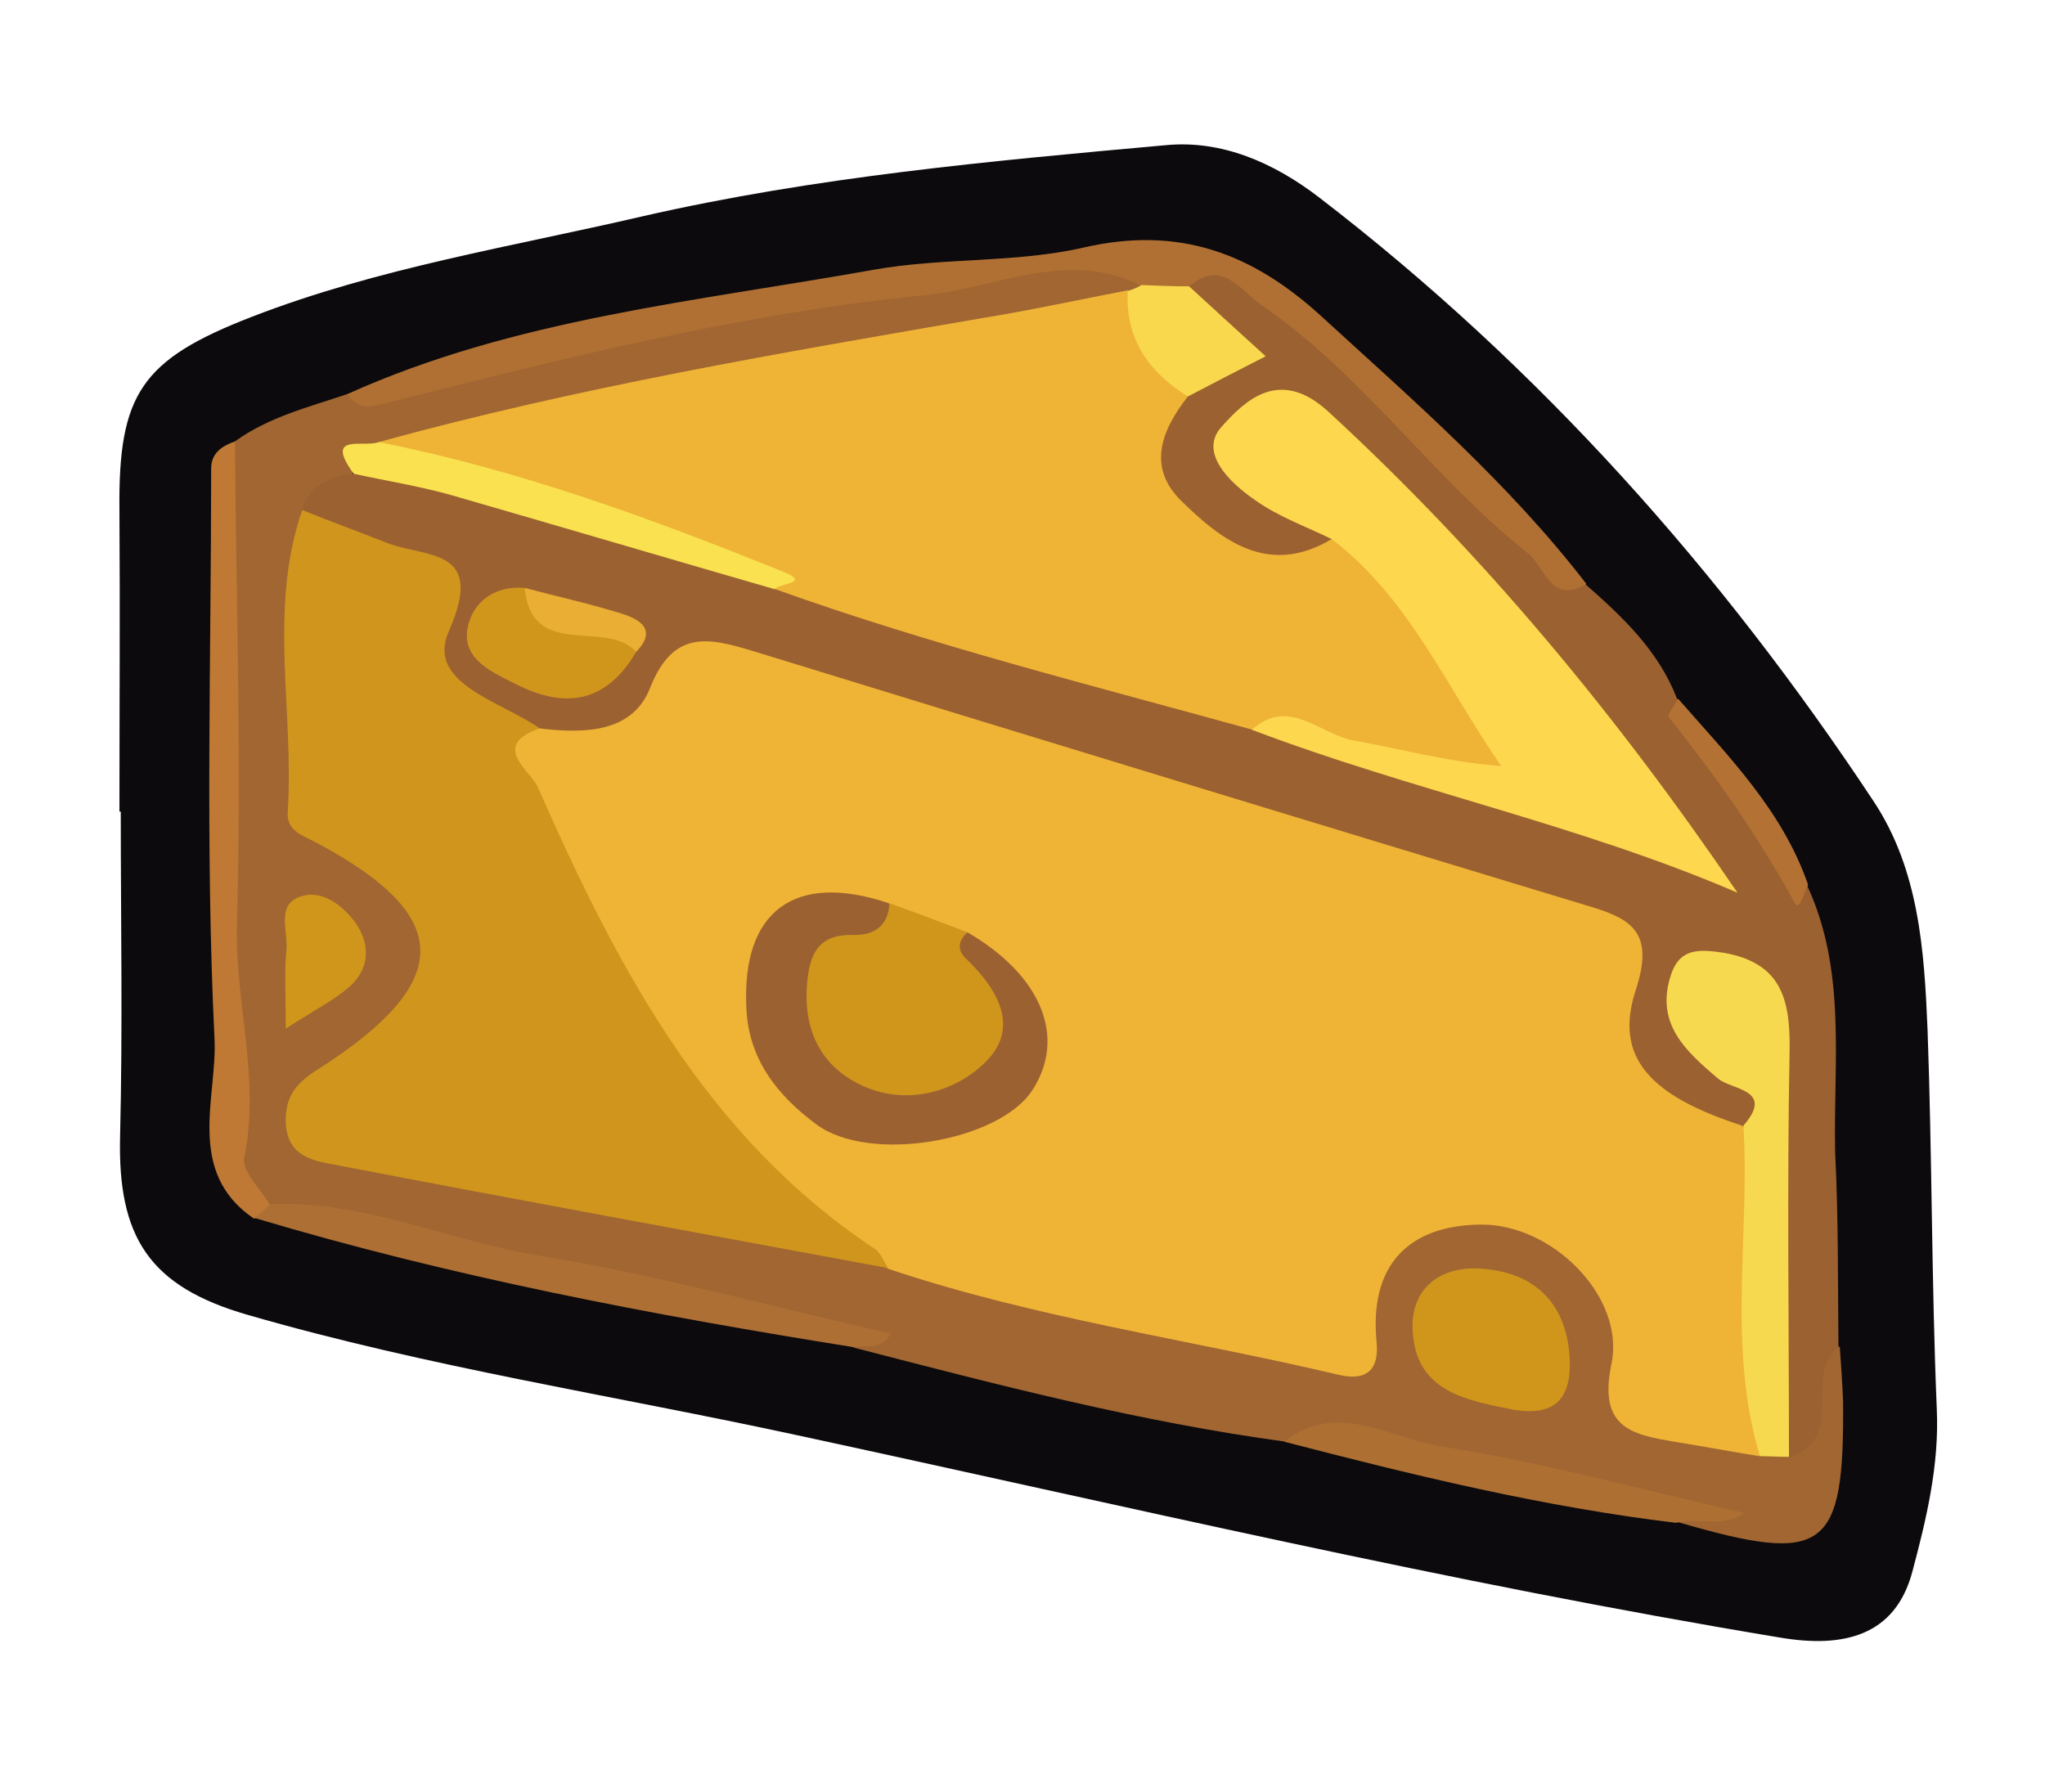
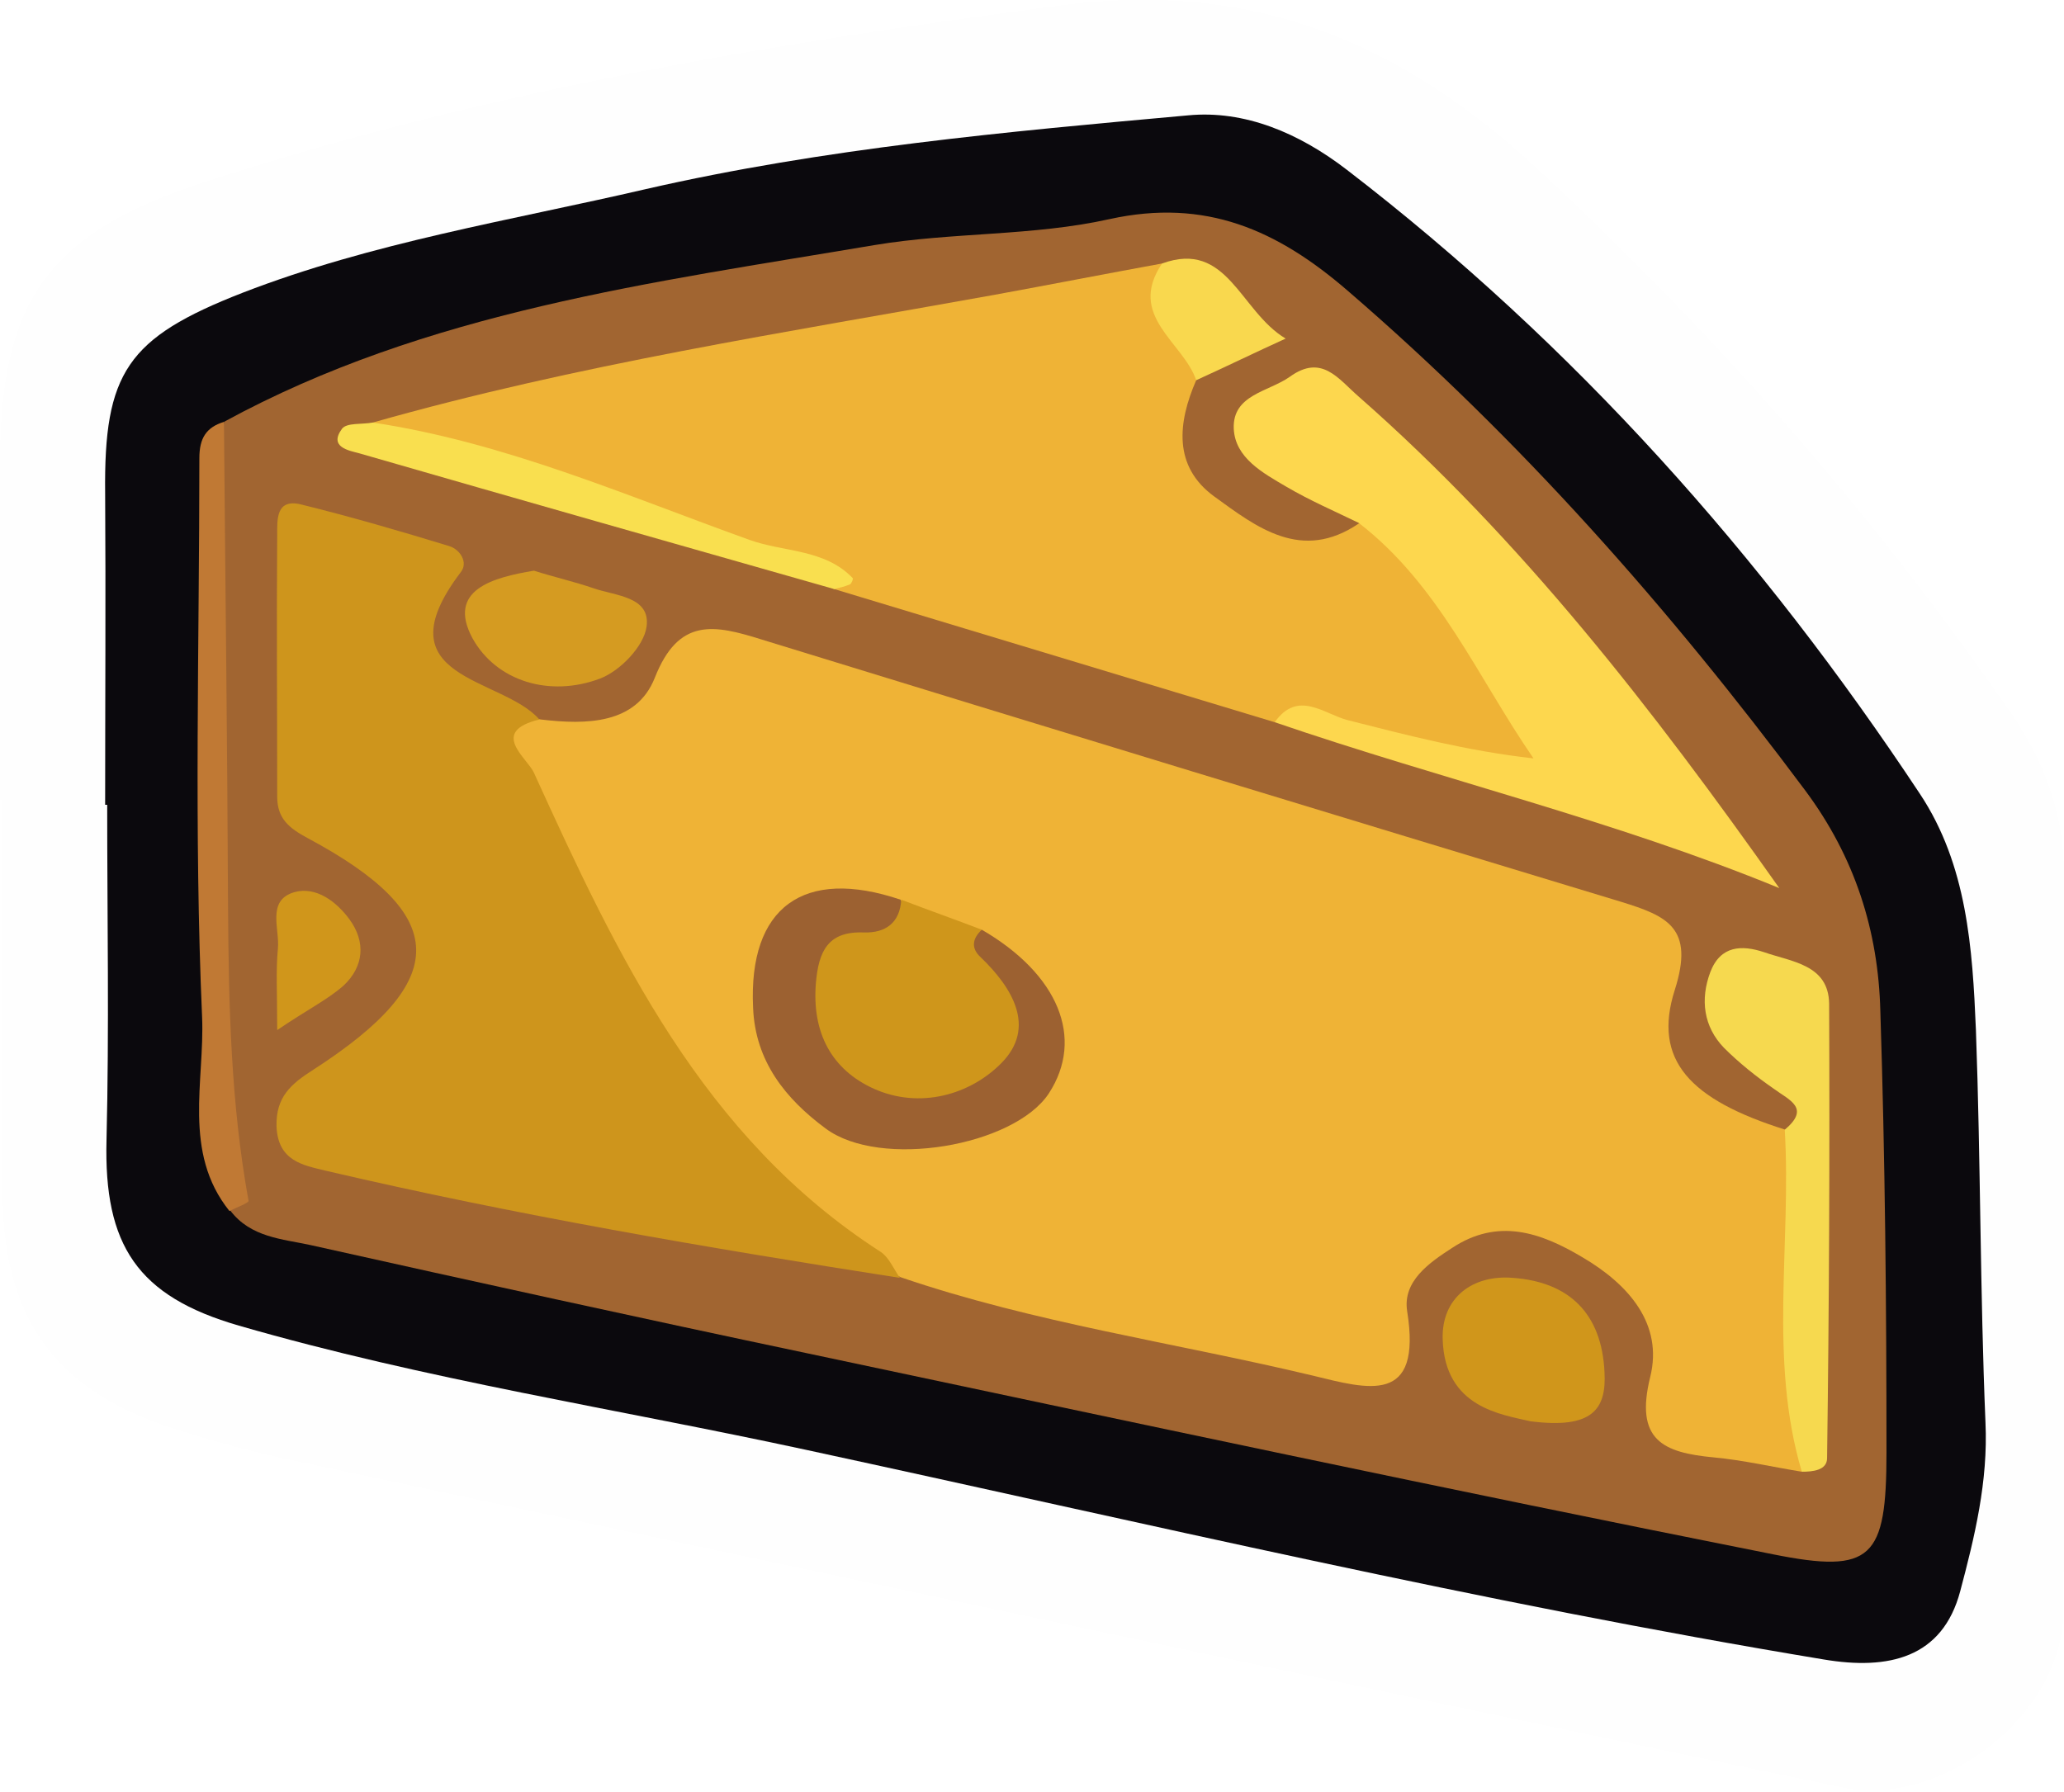
- <svg xmlns="http://www.w3.org/2000/svg" version="1.1" id="Camada_1" x="0px" y="0px" viewBox="0 0 30.99 27.15" style="enable-background:new 0 0 30.99 27.15;" xml:space="preserve">
+ <svg xmlns="http://www.w3.org/2000/svg" version="1.1" id="Camada_1" x="0px" y="0px" viewBox="0 0 30.23 26.24" style="enable-background:new 0 0 30.23 26.24;" xml:space="preserve">
  <style type="text/css">
- 	.st0{fill:#0C0A0D;}
- 	.st1{fill:#A16631;}
- 	.st2{fill:#9C6130;}
- 	.st3{fill:#B07033;}
- 	.st4{fill:#BF7935;}
- 	.st5{fill:#AD6F34;}
- 	.st6{fill:#AE6F33;}
- 	.st7{fill:#B37234;}
- 	.st8{fill:#EFB336;}
- 	.st9{fill:#CF951C;}
- 	.st10{fill:#F6D94F;}
- 	.st11{fill:#D0961B;}
- 	.st12{fill:#F9E150;}
- 	.st13{fill:#F9D84E;}
- 	.st14{fill:#FDD74E;}
- 	.st15{fill:#D0961C;}
- 	.st16{fill:#E9AE33;}
- 	.st17{fill:#9C6131;}
- 	.st18{fill:#CF961B;}
+ 	.st0{fill:#FEFEFE;}
+ 	.st1{fill:#0B090D;}
+ 	.st2{fill:#A16531;}
+ 	.st3{fill:#C07934;}
+ 	.st4{fill:#EFB336;}
+ 	.st5{fill:#CE951C;}
+ 	.st6{fill:#FDD74E;}
+ 	.st7{fill:#F6D94F;}
+ 	.st8{fill:#D0961B;}
+ 	.st9{fill:#F9DF4F;}
+ 	.st10{fill:#D59B21;}
+ 	.st11{fill:#F9D84E;}
+ 	.st12{fill:#9C6131;}
+ 	.st13{fill:#CF961B;}
</style>
  <g>
-     <path class="st0" d="M1.81,12.3c0-1.52,0.01-3.04,0-4.56C1.79,5.97,2.14,5.45,3.82,4.8c1.91-0.74,3.93-1.06,5.91-1.52   c2.62-0.6,5.28-0.84,7.94-1.08c0.84-0.08,1.63,0.26,2.33,0.8c3.33,2.56,6.08,5.65,8.39,9.14c0.69,1.04,0.77,2.26,0.82,3.46   c0.07,1.92,0.06,3.84,0.14,5.75c0.04,0.86-0.16,1.68-0.37,2.47c-0.26,0.98-1.05,1.16-2,1c-5.01-0.83-9.95-2-14.91-3.07   c-2.77-0.6-5.58-1.03-8.31-1.82c-1.5-0.43-1.98-1.18-1.94-2.72c0.04-1.63,0.01-3.27,0.01-4.91C1.83,12.3,1.82,12.3,1.81,12.3z" />
-     <path class="st1" d="M3.56,6.69c0.51-0.37,1.12-0.52,1.71-0.72c2.32-0.54,4.63-1.08,6.98-1.5c1.49-0.27,3-0.35,4.5-0.55   c0.26-0.03,0.47,0.04,0.6,0.29c-0.01,0.14-0.07,0.26-0.18,0.35c-0.29,0.24-0.64,0.32-0.99,0.37C12.79,5.46,9.44,6.19,6.08,6.86   C5.81,6.97,5.37,6.79,5.32,7.3C5.11,7.54,4.85,7.74,4.73,8.05c-0.11,0.8-0.02,1.6-0.07,2.4c-0.07,1.09,0.07,1.96,1.17,2.62   c0.97,0.58,0.95,1.73,0.19,2.6c-0.21,0.24-0.48,0.42-0.71,0.64c-0.65,0.59-0.6,0.86,0.24,1.11c1.26,0.38,2.58,0.52,3.88,0.77   c1.33,0.26,2.67,0.5,4,0.75c2,0.52,4.02,0.96,6.05,1.36c0.45,0.09,0.99,0.29,1.12-0.45c0.17-1.01,0.78-1.55,1.79-1.58   c0.96-0.03,2.2,0.83,2.27,1.78c0.1,1.25,0.79,1.61,1.84,1.7c0.16,0,0.33,0,0.49-0.04c0.61-0.22,0.06-1.23,0.89-1.3   c0.02,0.28,0.04,0.56,0.05,0.83c0.02,2.27-0.27,2.48-2.5,1.83c0.36-0.24,0.73-0.16,0.86-0.12c-2.17,0.02-4.4-1.11-6.81-1.1   c-2.21-0.3-4.36-0.86-6.52-1.42c-1.63-0.74-3.43-0.77-5.13-1.22c-1.29-0.34-2.62-0.53-3.88-0.98c-0.84-0.64-0.4-1.62-0.44-2.35   C3.33,12.83,3.2,9.75,3.56,6.69z" />
-     <path class="st2" d="M27.86,20.42c-0.55,0.42,0.14,1.41-0.76,1.67c-0.6-1.58-0.2-3.21-0.25-4.81c-0.02-0.63,0-1.27-0.18-1.87   c-0.09-0.33-0.4-0.58-0.73-0.41c-0.43,0.22-0.08,0.52,0.05,0.78c0.23,0.45,1.17,0.64,0.51,1.41c-1.33-0.05-2.03-0.65-2.02-1.94   c0.01-0.8-0.31-1.13-1.01-1.36c-3.93-1.31-7.93-2.4-11.9-3.62c-0.63-0.19-1.15-0.16-1.58,0.42c-0.41,0.56-1.01,0.75-1.7,0.59   c-1.01-0.31-1.88-0.75-1.75-2.04C6.59,8.74,6.19,8.7,5.87,8.54c-0.46-0.23-1.16-0.09-1.3-0.82C4.7,7.36,5,7.22,5.36,7.18   c0.5-0.39,0.99-0.12,1.48,0.01c1.65,0.44,3.27,1.02,4.91,1.48c2.36,0.75,4.76,1.34,7.11,2.09c2.24,0.82,4.61,1.29,6.91,2.35   c-1.65-2.29-3.41-4.33-5.38-6.19c-0.23-0.22-0.47-0.44-0.79-0.53c-0.29-0.07-0.58-0.03-0.73,0.26c-0.14,0.27,0.11,0.42,0.26,0.6   c0.33,0.4,1.16,0.29,1.1,1.09c-0.87,0.46-1.74,0.32-2.42-0.4c-0.56-0.59-0.68-1.23-0.11-1.9c0.3-0.3,0.63-0.55,1.08-0.57   c-0.18-0.46-0.84-0.57-0.89-1.15c0.38-0.74,0.82-0.22,1.14,0.01c1.43,1.01,2.6,2.31,3.84,3.53c0.36,0.36,0.62,0.83,1.15,0.99   c0.57,0.5,1.11,1.01,1.39,1.73c0.55,1.02,1.27,1.91,1.97,2.83c0.61,1.3,0.4,2.69,0.43,4.06C27.86,18.45,27.85,19.43,27.86,20.42z" />
-     <path class="st3" d="M24.04,8.85c-0.54,0.32-0.63-0.26-0.88-0.46c-1.45-1.15-2.51-2.72-4.05-3.77c-0.31-0.22-0.6-0.71-1.1-0.27   c-0.25,0.2-0.49,0.2-0.72-0.02c-1.1-0.56-2.18,0.03-3.24,0.14C11.28,4.74,8.58,5.42,5.89,6.1C5.64,6.16,5.43,6.24,5.27,5.97   c2.53-1.14,5.28-1.4,7.96-1.88c1.05-0.19,2.16-0.1,3.2-0.34c1.44-0.33,2.55,0.09,3.59,1.04C21.43,6.08,22.87,7.33,24.04,8.85z" />
-     <path class="st4" d="M3.56,6.69c0.02,2.44,0.1,4.89,0.03,7.33c-0.03,1.18,0.36,2.34,0.11,3.53c-0.04,0.2,0.25,0.47,0.39,0.71   c-0.05,0.1-0.13,0.17-0.24,0.21c-1.05-0.71-0.55-1.86-0.6-2.74C3.11,12.85,3.2,9.98,3.2,7.1C3.2,6.87,3.36,6.76,3.56,6.69z" />
-     <path class="st5" d="M3.86,18.46c0.08-0.07,0.16-0.14,0.24-0.21c1.42-0.06,2.71,0.56,4.07,0.78c1.79,0.29,3.54,0.78,5.33,1.18   c-0.15,0.27-0.37,0.16-0.55,0.21C9.88,19.93,6.83,19.35,3.86,18.46z" />
-     <path class="st6" d="M19.46,21.85c0.8-0.63,1.61-0.05,2.37,0.07c1.54,0.24,3.06,0.66,4.6,1.01c-0.32,0.24-0.7,0.06-1.03,0.15   C23.39,22.84,21.42,22.36,19.46,21.85z" />
-     <path class="st7" d="M27.4,13.41c-0.06,0.11-0.13,0.41-0.2,0.28c-0.55-1.01-1.2-1.93-1.91-2.82c-0.03-0.03,0.09-0.19,0.14-0.28   C26.19,11.46,27.01,12.28,27.4,13.41z" />
-     <path class="st8" d="M8.18,11.04c0.67,0.08,1.4,0.07,1.67-0.61c0.35-0.89,0.88-0.77,1.57-0.56c4.19,1.29,8.39,2.57,12.58,3.84   c0.68,0.2,1.09,0.37,0.79,1.29c-0.34,1.03,0.22,1.61,1.61,2.06c0.45,0.45,0.37,1.04,0.35,1.58c-0.05,1.14,0.17,2.3-0.09,3.43   c-0.43-0.07-0.86-0.15-1.29-0.22c-0.66-0.11-1.15-0.22-0.95-1.18c0.21-1.01-0.89-2.12-1.98-2.11c-1.09,0.01-1.69,0.61-1.58,1.77   c0.04,0.39-0.11,0.61-0.56,0.51c-2.28-0.54-4.61-0.86-6.84-1.61c-1.79-0.93-3.1-2.34-4.04-4.09c-0.58-1.09-1.16-2.18-1.63-3.32   C7.65,11.49,7.26,10.87,8.18,11.04z" />
-     <path class="st8" d="M18,6.01c-0.4,0.51-0.62,1.07-0.1,1.58c0.62,0.61,1.33,1.15,2.28,0.58c0.54-0.13,0.8,0.28,1.06,0.61   c0.46,0.6,0.89,1.23,1.33,1.85c0.22,0.32,0.54,0.68,0.27,1.08c-0.27,0.39-0.67,0.08-1,0.04c-0.98-0.12-1.84-0.72-2.86-0.69   c-2.42-0.67-4.86-1.28-7.23-2.13C10.37,8.16,8.83,7.87,7.36,7.4C6.81,7.22,6.19,7.14,5.74,6.7c3.01-0.83,6.08-1.35,9.15-1.88   c0.74-0.12,1.47-0.28,2.2-0.42C17.43,4.91,17.78,5.42,18,6.01z" />
-     <path class="st9" d="M8.18,11.04c-0.76,0.26-0.14,0.64-0.03,0.89c1.19,2.7,2.54,5.3,5.11,7c0.09,0.06,0.13,0.19,0.2,0.29   c-2.8-0.52-5.6-1.03-8.4-1.57c-0.33-0.06-0.71-0.13-0.73-0.64c-0.01-0.43,0.19-0.62,0.53-0.83c2.03-1.31,2.01-2.3-0.05-3.4   c-0.22-0.12-0.47-0.18-0.45-0.47c0.1-1.53-0.3-3.08,0.22-4.58C5,7.9,5.44,8.06,5.87,8.23c0.59,0.23,1.5,0.06,0.93,1.34   C6.45,10.36,7.6,10.63,8.18,11.04z" />
-     <path class="st10" d="M26.67,22.07c-0.5-1.65-0.15-3.34-0.25-5.01c0.48-0.55-0.18-0.54-0.38-0.71c-0.51-0.43-0.97-0.85-0.71-1.6   c0.14-0.39,0.44-0.36,0.79-0.31c0.85,0.15,1.01,0.67,1,1.46c-0.04,2.06-0.01,4.12-0.01,6.18C26.95,22.08,26.81,22.07,26.67,22.07z" />
-     <path class="st11" d="M22.96,21.37c-0.69-0.14-1.48-0.25-1.55-1.16c-0.06-0.68,0.42-1.04,1.07-0.98c0.81,0.07,1.28,0.55,1.31,1.41   C23.8,21.21,23.55,21.46,22.96,21.37z" />
-     <path class="st12" d="M5.74,6.7c2.12,0.42,4.14,1.16,6.14,1.97c0.42,0.17-0.08,0.17-0.14,0.26c-1.63-0.47-3.25-0.95-4.88-1.42   c-0.49-0.14-1-0.22-1.5-0.33C4.9,6.55,5.52,6.79,5.74,6.7z" />
-     <path class="st13" d="M18,6.01c-0.59-0.37-0.95-0.87-0.91-1.6c0.07-0.02,0.14-0.05,0.21-0.09c0.24,0.01,0.48,0.02,0.72,0.02   c0.36,0.33,0.73,0.67,1.16,1.06C18.73,5.63,18.36,5.82,18,6.01z" />
-     <path class="st11" d="M4.33,15.59c0-0.56-0.02-0.88,0.01-1.19c0.03-0.29-0.17-0.71,0.24-0.82c0.32-0.09,0.62,0.15,0.81,0.41   c0.23,0.33,0.21,0.7-0.1,0.97C5.06,15.16,4.78,15.3,4.33,15.59z" />
-     <path class="st14" d="M18.97,11.06c0.56-0.5,1.02,0.06,1.53,0.16c0.73,0.13,1.44,0.33,2.25,0.39c-0.83-1.19-1.39-2.54-2.57-3.44   c-0.39-0.19-0.81-0.34-1.16-0.59c-0.38-0.26-0.86-0.72-0.51-1.11c0.35-0.39,0.87-0.91,1.61-0.24c2.36,2.17,4.38,4.61,6.21,7.3   C23.94,12.5,21.39,11.98,18.97,11.06z" />
-     <path class="st15" d="M9.64,9.88c-0.45,0.77-1.07,0.87-1.82,0.49c-0.36-0.18-0.8-0.37-0.74-0.82c0.06-0.4,0.39-0.68,0.87-0.64   C8.28,9.64,9.35,9.08,9.64,9.88z" />
-     <path class="st16" d="M9.64,9.88c-0.46-0.51-1.58,0.14-1.69-0.97C8.44,9.04,8.94,9.15,9.42,9.3C9.71,9.39,9.96,9.55,9.64,9.88z" />
-     <path class="st17" d="M14.66,14.13c1.12,0.65,1.51,1.59,0.98,2.4c-0.51,0.77-2.47,1.11-3.27,0.51c-0.58-0.43-1.03-0.98-1.06-1.77   c-0.07-1.47,0.74-2.06,2.16-1.58c0.27,0.5-0.15,0.61-0.45,0.78c-0.55,0.31-0.53,0.76-0.26,1.22c0.34,0.58,0.88,0.64,1.46,0.42   c0.59-0.23,0.59-0.64,0.39-1.17C14.52,14.69,14.03,14.34,14.66,14.13z" />
-     <path class="st18" d="M14.66,14.13c-0.14,0.13-0.16,0.27-0.02,0.4c0.47,0.45,0.82,1.03,0.31,1.55c-0.46,0.47-1.2,0.68-1.87,0.38   c-0.62-0.28-0.91-0.82-0.85-1.55c0.04-0.47,0.18-0.75,0.7-0.74c0.32,0.01,0.53-0.14,0.55-0.48C13.87,13.83,14.27,13.98,14.66,14.13   z" />
+     <path class="st0" d="M0,11.72c0-1.64,0-3.28,0-4.92c0-2.37,0.68-3.38,2.99-4.13c4.08-1.33,8.28-2.03,12.54-2.59   c2.8-0.37,4.95,0.52,6.95,2.36c2.63,2.43,4.96,5.09,6.99,8.03c0.49,0.72,0.76,1.48,0.76,2.35c0,3.6,0.02,7.2-0.01,10.8   c-0.01,1.5-1.78,2.88-3.26,2.56C19.41,24.61,11.86,23,4.32,21.4c-0.59-0.12-1.17-0.28-1.74-0.46C0.88,20.4,0.08,19.4,0.04,17.6   C0,15.64,0.03,13.68,0.03,11.72C0.02,11.72,0.01,11.72,0,11.72z" />
+     <path class="st1" d="M1.54,11.79c0-1.52,0.01-3.04,0-4.56C1.52,5.46,1.86,4.95,3.55,4.29c1.91-0.74,3.93-1.06,5.91-1.52   c2.62-0.6,5.28-0.84,7.94-1.08c0.83-0.08,1.63,0.26,2.33,0.8c3.33,2.56,6.08,5.65,8.39,9.14c0.69,1.04,0.77,2.26,0.82,3.46   c0.07,1.92,0.06,3.83,0.14,5.75c0.04,0.86-0.16,1.68-0.37,2.47c-0.26,0.98-1.05,1.16-2,1c-5.01-0.83-9.95-2-14.9-3.07   c-2.77-0.6-5.58-1.03-8.31-1.82c-1.49-0.43-1.98-1.18-1.94-2.72c0.04-1.63,0.01-3.27,0.01-4.91C1.55,11.79,1.55,11.79,1.54,11.79z" />
+     <path class="st2" d="M3.28,6.18c2.97-1.62,6.27-2.04,9.53-2.59c1.14-0.19,2.32-0.13,3.44-0.38c1.41-0.31,2.46,0.16,3.49,1.05   c2.53,2.18,4.71,4.65,6.7,7.32c0.73,0.98,1.07,2.06,1.1,3.23c0.07,2.16,0.09,4.31,0.09,6.47c0,1.55-0.21,1.78-1.66,1.49   c-4.73-0.94-9.45-1.95-14.17-2.95c-2.42-0.51-4.83-1.04-7.25-1.58c-0.41-0.09-0.88-0.11-1.18-0.51C3.03,13.89,2.94,10.04,3.28,6.18   z" />
+     <path class="st3" d="M3.28,6.18c0.02,2.37,0.05,4.74,0.06,7.11c0.01,1.44,0.04,2.87,0.3,4.3c0.01,0.03-0.18,0.1-0.28,0.15   c-0.69-0.86-0.36-1.91-0.4-2.84c-0.12-2.72-0.04-5.46-0.04-8.19C2.92,6.42,3.02,6.26,3.28,6.18z" />
+     <path class="st4" d="M26.39,21.56c-0.43-0.07-0.86-0.17-1.29-0.21c-0.74-0.07-1.16-0.25-0.93-1.18c0.19-0.77-0.31-1.35-0.99-1.75   c-0.62-0.37-1.24-0.58-1.91-0.14c-0.34,0.22-0.73,0.49-0.66,0.93c0.22,1.38-0.57,1.14-1.39,0.94c-2.01-0.48-4.07-0.77-6.03-1.44   c-1.79-0.93-3.1-2.34-4.04-4.09c-0.58-1.09-1.16-2.18-1.63-3.32c-0.13-0.31-0.54-0.94,0.4-0.76c0.67,0.08,1.4,0.07,1.67-0.61   c0.35-0.89,0.87-0.78,1.57-0.56c4.19,1.29,8.39,2.57,12.58,3.84c0.68,0.21,1.08,0.38,0.79,1.29c-0.33,1.03,0.22,1.61,1.62,2.05   c0.45,0.45,0.37,1.04,0.35,1.58C26.43,19.27,26.65,20.42,26.39,21.56z" />
+     <path class="st4" d="M18.67,10.58c-2.15-0.65-4.3-1.3-6.45-1.95c-1.63-0.82-3.42-1.18-5.13-1.78C6.54,6.66,5.91,6.64,5.46,6.19   c2.99-0.85,6.05-1.32,9.1-1.87c0.82-0.15,1.64-0.31,2.46-0.46c0.07,0.6,0.63,1.05,0.5,1.71c-0.27,0.62-0.34,1.26,0.26,1.7   c0.62,0.45,1.28,0.97,2.12,0.4c0.54-0.12,0.8,0.28,1.06,0.62c0.46,0.6,0.89,1.23,1.33,1.85c0.22,0.32,0.54,0.68,0.27,1.08   c-0.27,0.39-0.67,0.08-1,0.03C20.58,11.12,19.7,10.52,18.67,10.58z" />
+     <path class="st5" d="M7.9,10.54c-0.74,0.18-0.18,0.56-0.08,0.78c1.22,2.68,2.47,5.34,5.08,7.02c0.12,0.08,0.19,0.25,0.28,0.38   c-2.82-0.44-5.63-0.92-8.41-1.57c-0.33-0.08-0.7-0.14-0.72-0.65c-0.01-0.43,0.21-0.62,0.54-0.83c2.03-1.31,2.01-2.27-0.08-3.39   c-0.28-0.15-0.45-0.29-0.45-0.61c0-1.28-0.01-2.55,0-3.83c0-0.23-0.02-0.54,0.35-0.45C5.14,7.57,5.86,7.78,6.58,8   c0.16,0.05,0.28,0.24,0.17,0.38C5.55,9.96,7.35,9.91,7.9,10.54z" />
+     <path class="st6" d="M18.67,10.58c0.34-0.48,0.72-0.12,1.07-0.03c0.87,0.22,1.74,0.45,2.72,0.56c-0.82-1.19-1.38-2.54-2.56-3.45   c-0.35-0.17-0.72-0.33-1.06-0.53c-0.34-0.2-0.75-0.42-0.77-0.85c-0.02-0.5,0.51-0.54,0.82-0.76c0.47-0.34,0.71,0.03,1.01,0.29   c2.38,2.09,4.31,4.58,6.16,7.2C23.65,12.02,21.12,11.42,18.67,10.58z" />
+     <path class="st7" d="M26.39,21.56c-0.49-1.65-0.15-3.34-0.25-5.01c0.38-0.32,0.07-0.43-0.16-0.6c-0.26-0.18-0.51-0.38-0.73-0.6   c-0.3-0.31-0.35-0.71-0.2-1.11c0.15-0.39,0.46-0.4,0.79-0.29c0.4,0.14,0.94,0.18,0.95,0.75c0.01,2.22,0,4.44-0.03,6.66   C26.76,21.54,26.55,21.56,26.39,21.56z" />
+     <path class="st8" d="M22.41,20.82c-0.42-0.1-1.25-0.2-1.28-1.2c-0.02-0.61,0.44-0.95,1.03-0.9c0.82,0.06,1.3,0.52,1.34,1.38   C23.53,20.64,23.33,20.94,22.41,20.82z" />
+     <path class="st9" d="M5.46,6.19c1.93,0.29,3.71,1.07,5.52,1.72c0.5,0.18,1.1,0.13,1.51,0.56c0.01,0.01-0.02,0.08-0.04,0.09   c-0.07,0.03-0.15,0.05-0.23,0.07C9.9,7.97,7.58,7.31,5.26,6.64C5.11,6.6,4.81,6.55,5.01,6.28C5.08,6.19,5.3,6.22,5.46,6.19z" />
+     <path class="st10" d="M7.82,8.36C8.1,8.45,8.41,8.52,8.7,8.62c0.32,0.11,0.83,0.12,0.77,0.56C9.43,9.47,9.08,9.83,8.79,9.94   c-0.74,0.28-1.52,0.04-1.87-0.59C6.54,8.64,7.22,8.46,7.82,8.36z" />
+     <path class="st11" d="M17.52,5.57c-0.19-0.56-1.02-0.94-0.5-1.71c0.96-0.35,1.14,0.7,1.81,1.1C18.39,5.16,17.96,5.37,17.52,5.57z" />
+     <path class="st8" d="M4.06,15.09c0-0.56-0.02-0.88,0.01-1.19c0.03-0.29-0.17-0.71,0.24-0.83c0.32-0.09,0.62,0.14,0.81,0.4   c0.24,0.33,0.21,0.69-0.09,0.97C4.79,14.65,4.5,14.79,4.06,15.09z" />
+     <path class="st12" d="M14.38,13.62c1.12,0.65,1.51,1.59,0.98,2.4c-0.51,0.77-2.47,1.11-3.27,0.51c-0.58-0.43-1.03-0.98-1.06-1.77   c-0.07-1.47,0.74-2.06,2.16-1.58c0.27,0.5-0.15,0.61-0.45,0.78c-0.55,0.31-0.53,0.76-0.26,1.22c0.34,0.58,0.88,0.64,1.46,0.42   c0.59-0.23,0.59-0.64,0.39-1.17C14.24,14.18,13.76,13.84,14.38,13.62z" />
+     <path class="st13" d="M14.38,13.62c-0.14,0.13-0.16,0.27-0.02,0.4c0.47,0.45,0.82,1.03,0.31,1.55c-0.46,0.47-1.2,0.68-1.87,0.38   c-0.62-0.28-0.91-0.82-0.85-1.55c0.04-0.47,0.18-0.76,0.7-0.74c0.32,0.01,0.53-0.14,0.55-0.48C13.59,13.33,13.99,13.47,14.38,13.62   z" />
  </g>
</svg>
